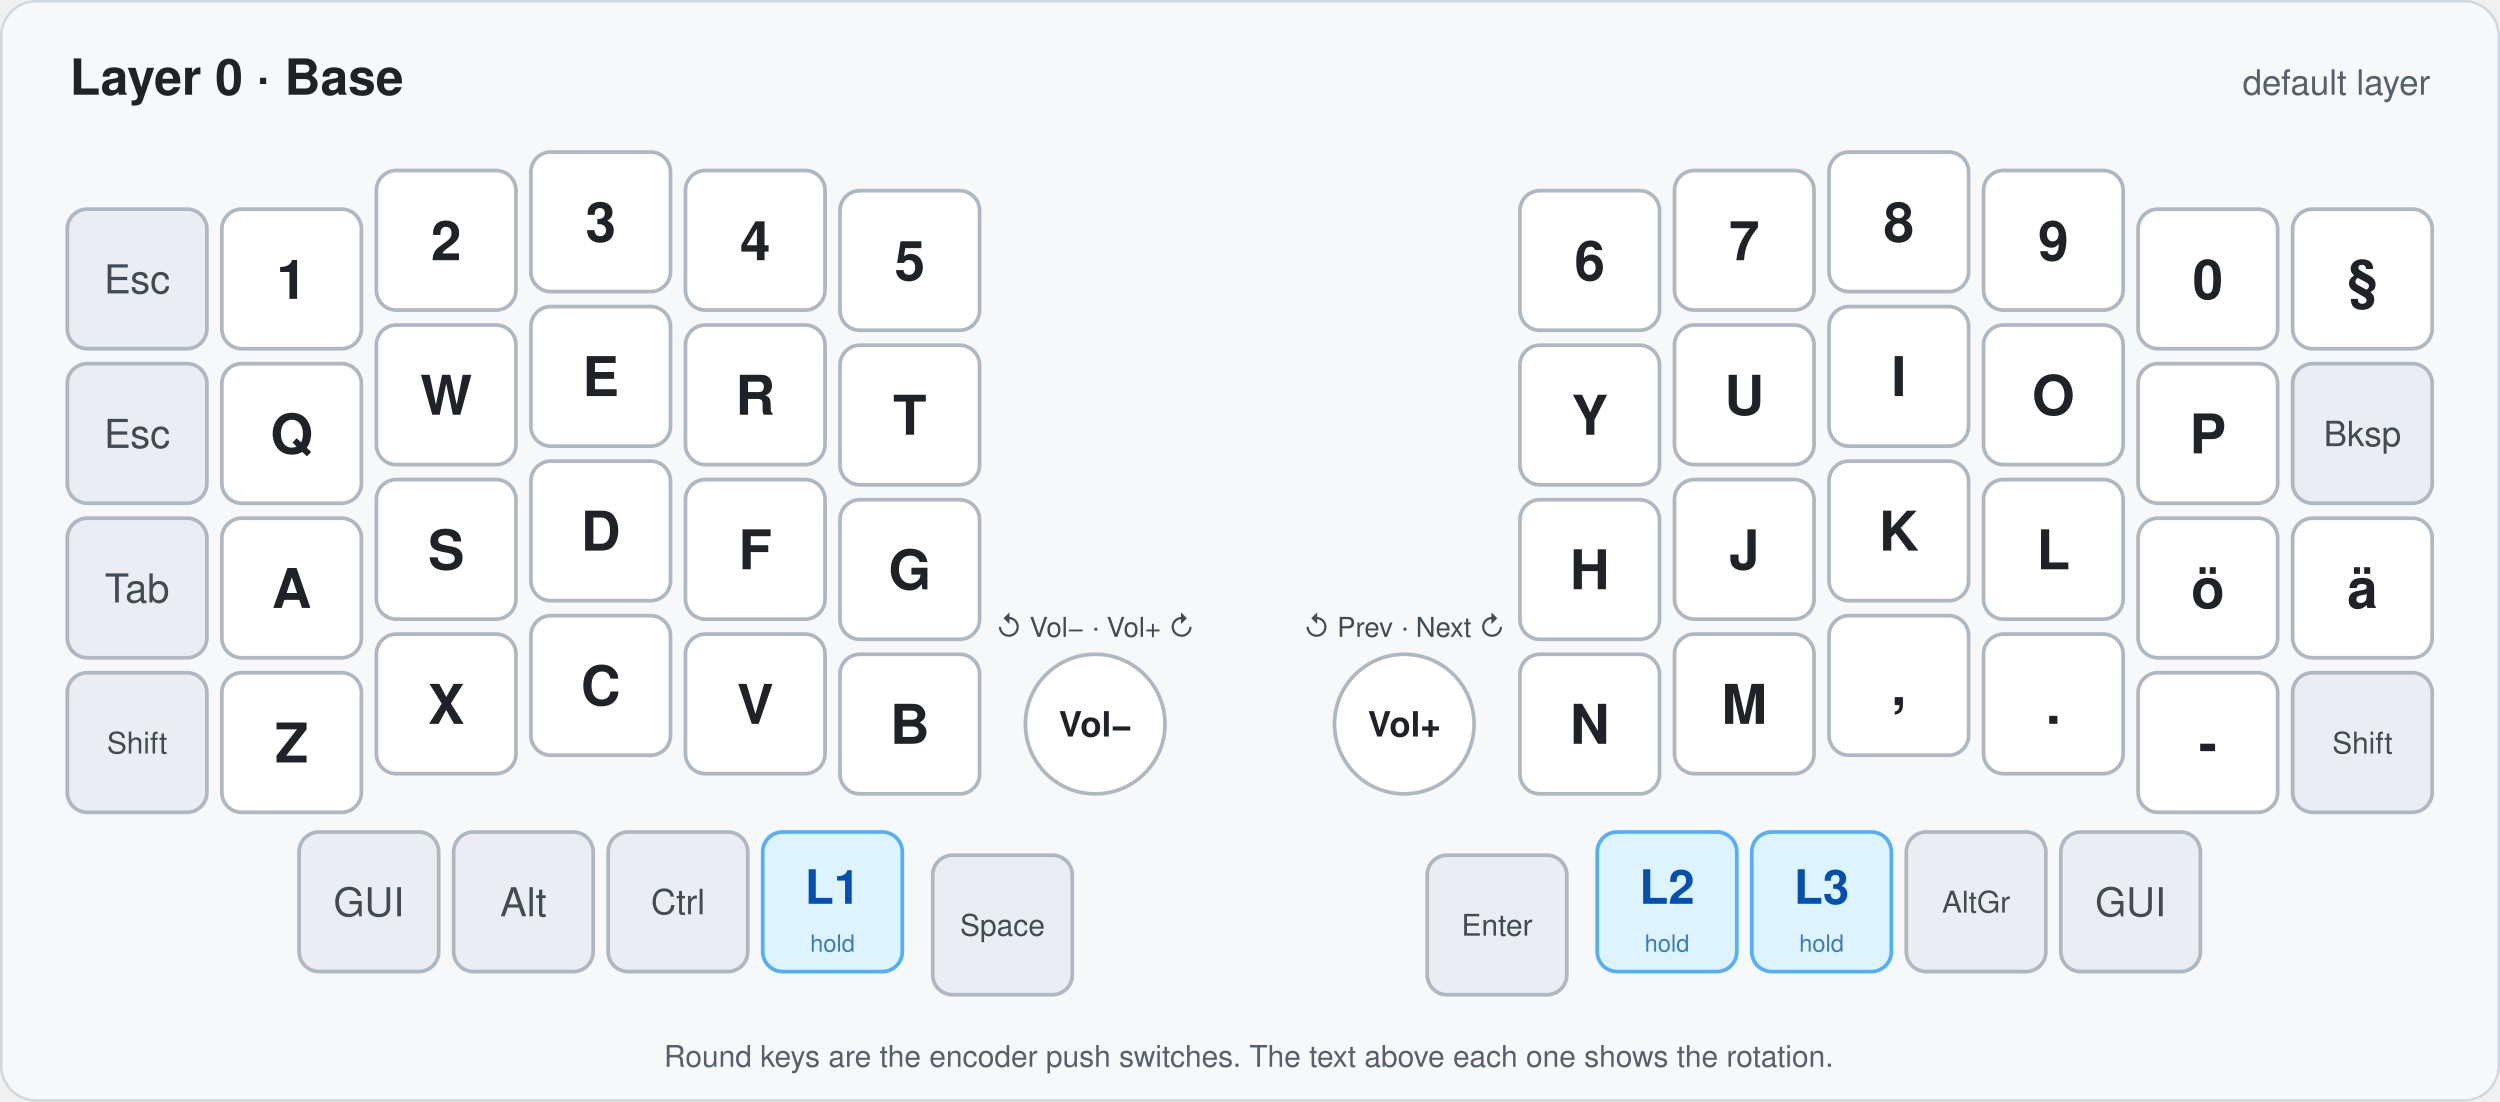
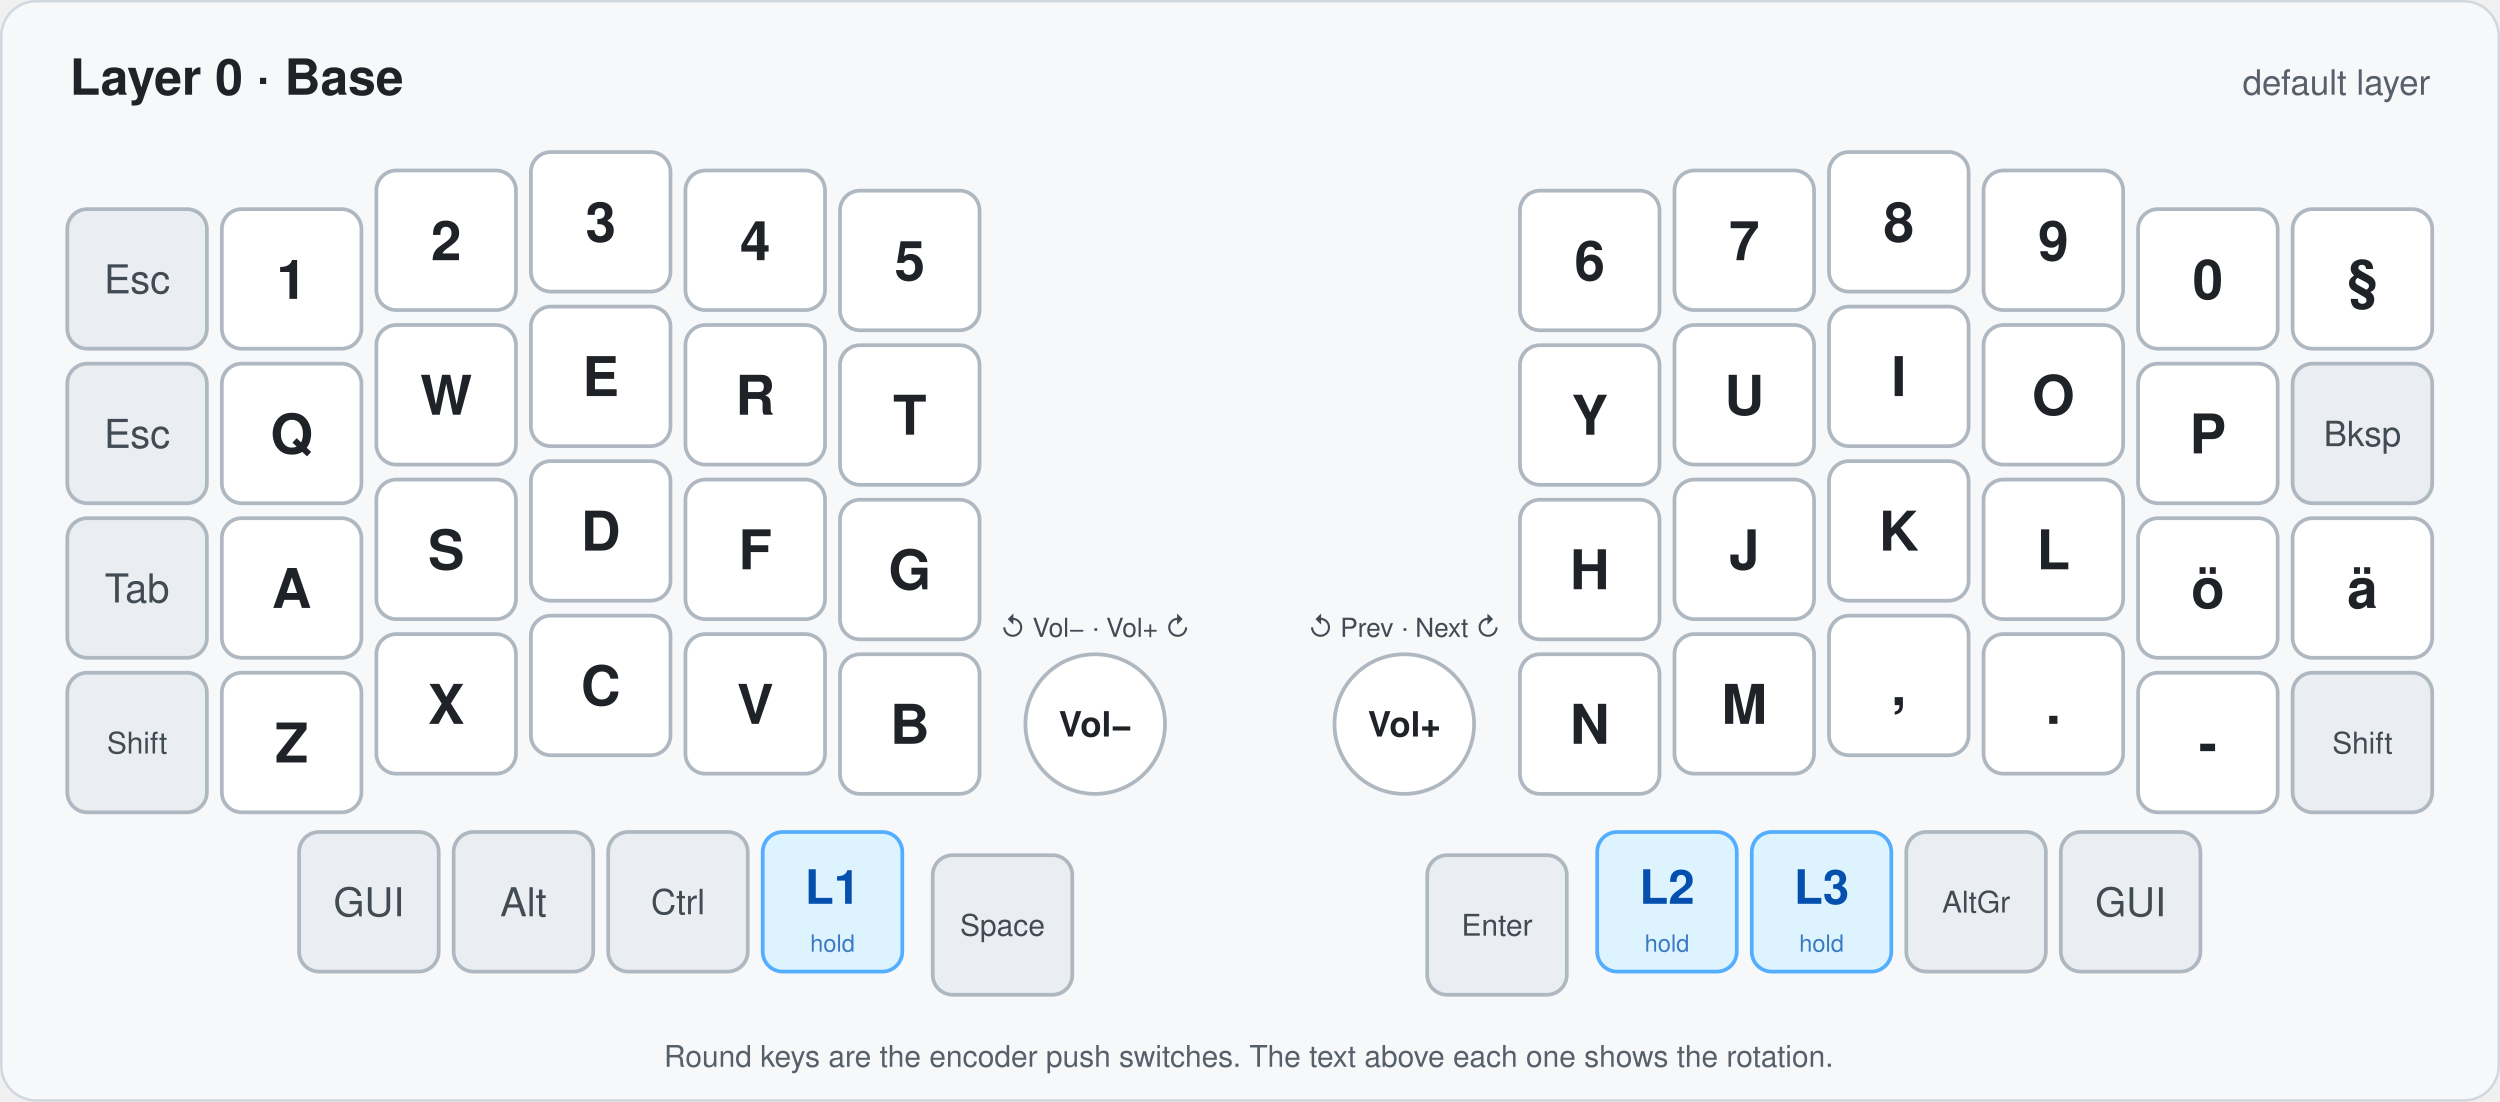
<svg xmlns="http://www.w3.org/2000/svg" viewBox="0 0 1003 442" width="1003" height="442" font-family="-apple-system, 'Segoe UI', Helvetica, Arial, sans-serif">
  <rect x="0.5" y="0.5" width="1002" height="441" rx="14" fill="#f6f8fa" stroke="#d0d7de" />
  <text x="28" y="38" font-size="20" font-weight="600" fill="#1f2328">Layer 0 · Base</text>
  <text x="975" y="38" font-size="14" fill="#57606a" text-anchor="end">default layer</text>
-   <rect x="27.0" y="83.9" width="56" height="56" rx="8" fill="#eaeef2" stroke="#afb8c1" stroke-width="1.5" />
+   <rect x="27.0" y="83.9" width="56" height="56.0" rx="8" fill="#eaeef2" stroke="#afb8c1" stroke-width="1.5" />
  <text x="55.0" y="117.7" font-size="16" font-weight="400" fill="#424a53" text-anchor="middle">Esc</text>
-   <rect x="89.0" y="83.9" width="56" height="56" rx="8" fill="#ffffff" stroke="#afb8c1" stroke-width="1.5" />
+   <rect x="89.0" y="83.9" width="56" height="56.0" rx="8" fill="#ffffff" stroke="#afb8c1" stroke-width="1.5" />
  <text x="117.0" y="119.9" font-size="22" font-weight="600" fill="#1f2328" text-anchor="middle">1</text>
-   <rect x="151.0" y="68.4" width="56" height="56" rx="8" fill="#ffffff" stroke="#afb8c1" stroke-width="1.5" />
+   <rect x="151.0" y="68.4" width="56" height="56.0" rx="8" fill="#ffffff" stroke="#afb8c1" stroke-width="1.5" />
  <text x="179.0" y="104.4" font-size="22" font-weight="600" fill="#1f2328" text-anchor="middle">2</text>
-   <rect x="213.0" y="61.0" width="56" height="56" rx="8" fill="#ffffff" stroke="#afb8c1" stroke-width="1.5" />
+   <rect x="213.0" y="61.0" width="56" height="56.0" rx="8" fill="#ffffff" stroke="#afb8c1" stroke-width="1.5" />
  <text x="241.0" y="96.9" font-size="22" font-weight="600" fill="#1f2328" text-anchor="middle">3</text>
-   <rect x="275.0" y="68.4" width="56" height="56" rx="8" fill="#ffffff" stroke="#afb8c1" stroke-width="1.5" />
+   <rect x="275.0" y="68.4" width="56" height="56.0" rx="8" fill="#ffffff" stroke="#afb8c1" stroke-width="1.5" />
  <text x="303.0" y="104.4" font-size="22" font-weight="600" fill="#1f2328" text-anchor="middle">4</text>
-   <rect x="337.0" y="76.5" width="56" height="56" rx="8" fill="#ffffff" stroke="#afb8c1" stroke-width="1.5" />
+   <rect x="337.0" y="76.5" width="56" height="56.0" rx="8" fill="#ffffff" stroke="#afb8c1" stroke-width="1.5" />
  <text x="365.0" y="112.4" font-size="22" font-weight="600" fill="#1f2328" text-anchor="middle">5</text>
-   <rect x="27.0" y="145.9" width="56" height="56" rx="8" fill="#eaeef2" stroke="#afb8c1" stroke-width="1.5" />
+   <rect x="27.0" y="145.9" width="56" height="56.0" rx="8" fill="#eaeef2" stroke="#afb8c1" stroke-width="1.5" />
  <text x="55.0" y="179.7" font-size="16" font-weight="400" fill="#424a53" text-anchor="middle">Esc</text>
-   <rect x="89.0" y="145.9" width="56" height="56" rx="8" fill="#ffffff" stroke="#afb8c1" stroke-width="1.5" />
+   <rect x="89.0" y="145.9" width="56" height="56.0" rx="8" fill="#ffffff" stroke="#afb8c1" stroke-width="1.5" />
  <text x="117.0" y="181.9" font-size="22" font-weight="600" fill="#1f2328" text-anchor="middle">Q</text>
-   <rect x="151.0" y="130.4" width="56" height="56" rx="8" fill="#ffffff" stroke="#afb8c1" stroke-width="1.5" />
+   <rect x="151.0" y="130.4" width="56" height="56.0" rx="8" fill="#ffffff" stroke="#afb8c1" stroke-width="1.5" />
  <text x="179.0" y="166.4" font-size="22" font-weight="600" fill="#1f2328" text-anchor="middle">W</text>
-   <rect x="213.0" y="123.0" width="56" height="56" rx="8" fill="#ffffff" stroke="#afb8c1" stroke-width="1.5" />
+   <rect x="213.0" y="123.0" width="56" height="56.0" rx="8" fill="#ffffff" stroke="#afb8c1" stroke-width="1.5" />
  <text x="241.0" y="158.9" font-size="22" font-weight="600" fill="#1f2328" text-anchor="middle">E</text>
-   <rect x="275.0" y="130.4" width="56" height="56" rx="8" fill="#ffffff" stroke="#afb8c1" stroke-width="1.5" />
+   <rect x="275.0" y="130.4" width="56" height="56.0" rx="8" fill="#ffffff" stroke="#afb8c1" stroke-width="1.5" />
  <text x="303.0" y="166.4" font-size="22" font-weight="600" fill="#1f2328" text-anchor="middle">R</text>
-   <rect x="337.0" y="138.5" width="56" height="56" rx="8" fill="#ffffff" stroke="#afb8c1" stroke-width="1.5" />
+   <rect x="337.0" y="138.5" width="56" height="56.0" rx="8" fill="#ffffff" stroke="#afb8c1" stroke-width="1.5" />
  <text x="365.0" y="174.4" font-size="22" font-weight="600" fill="#1f2328" text-anchor="middle">T</text>
-   <rect x="27.0" y="207.9" width="56" height="56" rx="8" fill="#eaeef2" stroke="#afb8c1" stroke-width="1.5" />
+   <rect x="27.0" y="207.9" width="56" height="56.0" rx="8" fill="#eaeef2" stroke="#afb8c1" stroke-width="1.5" />
  <text x="55.0" y="241.7" font-size="16" font-weight="400" fill="#424a53" text-anchor="middle">Tab</text>
-   <rect x="89.0" y="207.9" width="56" height="56" rx="8" fill="#ffffff" stroke="#afb8c1" stroke-width="1.5" />
+   <rect x="89.0" y="207.9" width="56" height="56.0" rx="8" fill="#ffffff" stroke="#afb8c1" stroke-width="1.5" />
  <text x="117.0" y="243.9" font-size="22" font-weight="600" fill="#1f2328" text-anchor="middle">A</text>
-   <rect x="151.0" y="192.4" width="56" height="56" rx="8" fill="#ffffff" stroke="#afb8c1" stroke-width="1.5" />
+   <rect x="151.0" y="192.4" width="56" height="56.0" rx="8" fill="#ffffff" stroke="#afb8c1" stroke-width="1.5" />
  <text x="179.0" y="228.4" font-size="22" font-weight="600" fill="#1f2328" text-anchor="middle">S</text>
-   <rect x="213.0" y="185.0" width="56" height="56" rx="8" fill="#ffffff" stroke="#afb8c1" stroke-width="1.5" />
+   <rect x="213.0" y="185.0" width="56" height="56.0" rx="8" fill="#ffffff" stroke="#afb8c1" stroke-width="1.5" />
  <text x="241.0" y="220.9" font-size="22" font-weight="600" fill="#1f2328" text-anchor="middle">D</text>
-   <rect x="275.0" y="192.4" width="56" height="56" rx="8" fill="#ffffff" stroke="#afb8c1" stroke-width="1.5" />
+   <rect x="275.0" y="192.4" width="56" height="56.0" rx="8" fill="#ffffff" stroke="#afb8c1" stroke-width="1.5" />
  <text x="303.0" y="228.4" font-size="22" font-weight="600" fill="#1f2328" text-anchor="middle">F</text>
-   <rect x="337.0" y="200.5" width="56" height="56" rx="8" fill="#ffffff" stroke="#afb8c1" stroke-width="1.5" />
+   <rect x="337.0" y="200.5" width="56" height="56.0" rx="8" fill="#ffffff" stroke="#afb8c1" stroke-width="1.5" />
  <text x="365.0" y="236.4" font-size="22" font-weight="600" fill="#1f2328" text-anchor="middle">G</text>
-   <rect x="27.0" y="269.9" width="56" height="56" rx="8" fill="#eaeef2" stroke="#afb8c1" stroke-width="1.5" />
+   <rect x="27.0" y="269.9" width="56" height="56.0" rx="8" fill="#eaeef2" stroke="#afb8c1" stroke-width="1.5" />
  <text x="55.0" y="302.3" font-size="12" font-weight="400" fill="#424a53" text-anchor="middle">Shift</text>
-   <rect x="89.0" y="269.9" width="56" height="56" rx="8" fill="#ffffff" stroke="#afb8c1" stroke-width="1.5" />
+   <rect x="89.0" y="269.9" width="56" height="56.0" rx="8" fill="#ffffff" stroke="#afb8c1" stroke-width="1.5" />
  <text x="117.0" y="305.9" font-size="22" font-weight="600" fill="#1f2328" text-anchor="middle">Z</text>
-   <rect x="151.0" y="254.4" width="56" height="56" rx="8" fill="#ffffff" stroke="#afb8c1" stroke-width="1.5" />
+   <rect x="151.0" y="254.4" width="56" height="56.0" rx="8" fill="#ffffff" stroke="#afb8c1" stroke-width="1.5" />
  <text x="179.0" y="290.4" font-size="22" font-weight="600" fill="#1f2328" text-anchor="middle">X</text>
-   <rect x="213.0" y="247.0" width="56" height="56" rx="8" fill="#ffffff" stroke="#afb8c1" stroke-width="1.5" />
+   <rect x="213.0" y="247.0" width="56" height="56.0" rx="8" fill="#ffffff" stroke="#afb8c1" stroke-width="1.5" />
  <text x="241.0" y="282.9" font-size="22" font-weight="600" fill="#1f2328" text-anchor="middle">C</text>
-   <rect x="275.0" y="254.4" width="56" height="56" rx="8" fill="#ffffff" stroke="#afb8c1" stroke-width="1.5" />
+   <rect x="275.0" y="254.4" width="56" height="56.0" rx="8" fill="#ffffff" stroke="#afb8c1" stroke-width="1.5" />
  <text x="303.0" y="290.4" font-size="22" font-weight="600" fill="#1f2328" text-anchor="middle">V</text>
-   <rect x="337.0" y="262.5" width="56" height="56" rx="8" fill="#ffffff" stroke="#afb8c1" stroke-width="1.5" />
+   <rect x="337.0" y="262.5" width="56" height="56.0" rx="8" fill="#ffffff" stroke="#afb8c1" stroke-width="1.5" />
  <text x="365.0" y="298.4" font-size="22" font-weight="600" fill="#1f2328" text-anchor="middle">B</text>
-   <rect x="120.0" y="333.8" width="56" height="56" rx="8" fill="#eaeef2" stroke="#afb8c1" stroke-width="1.5" />
+   <rect x="120.0" y="333.8" width="56" height="56.0" rx="8" fill="#eaeef2" stroke="#afb8c1" stroke-width="1.5" />
  <text x="148.0" y="367.6" font-size="16" font-weight="400" fill="#424a53" text-anchor="middle">GUI</text>
-   <rect x="182.0" y="333.8" width="56" height="56" rx="8" fill="#eaeef2" stroke="#afb8c1" stroke-width="1.5" />
+   <rect x="182.0" y="333.8" width="56" height="56.0" rx="8" fill="#eaeef2" stroke="#afb8c1" stroke-width="1.5" />
  <text x="210.0" y="367.6" font-size="16" font-weight="400" fill="#424a53" text-anchor="middle">Alt</text>
-   <rect x="244.0" y="333.8" width="56" height="56" rx="8" fill="#eaeef2" stroke="#afb8c1" stroke-width="1.5" />
+   <rect x="244.0" y="333.8" width="56" height="56.0" rx="8" fill="#eaeef2" stroke="#afb8c1" stroke-width="1.5" />
  <text x="272.0" y="366.8" font-size="14" font-weight="400" fill="#424a53" text-anchor="middle">Ctrl</text>
-   <rect x="306.0" y="333.8" width="56" height="56" rx="8" fill="#ddf4ff" stroke="#54aeff" stroke-width="1.5" />
+   <rect x="306.0" y="333.8" width="56" height="56.0" rx="8" fill="#ddf4ff" stroke="#54aeff" stroke-width="1.5" />
  <text x="334.0" y="362.6" font-size="19" font-weight="600" fill="#0550ae" text-anchor="middle">L1</text>
  <text x="334.0" y="381.8" font-size="9.5" fill="#0550ae" opacity="0.75" text-anchor="middle">hold</text>
-   <rect x="374.2" y="343.1" width="56" height="56" rx="8" fill="#eaeef2" stroke="#afb8c1" stroke-width="1.5" />
+   <rect x="374.2" y="343.1" width="56" height="56.0" rx="8" fill="#eaeef2" stroke="#afb8c1" stroke-width="1.5" />
  <text x="402.2" y="375.4" font-size="12" font-weight="400" fill="#424a53" text-anchor="middle">Space</text>
  <circle cx="439.4" cy="290.5" r="28.0" fill="#ffffff" stroke="#afb8c1" stroke-width="1.5" />
  <text x="439.4" y="295.5" font-size="14" font-weight="600" fill="#1f2328" text-anchor="middle">Vol−</text>
-   <rect x="919.8" y="83.9" width="56" height="56" rx="8" fill="#ffffff" stroke="#afb8c1" stroke-width="1.5" />
+   <rect x="919.8" y="83.9" width="56" height="56.0" rx="8" fill="#ffffff" stroke="#afb8c1" stroke-width="1.5" />
  <text x="947.8" y="119.9" font-size="22" font-weight="600" fill="#1f2328" text-anchor="middle">§</text>
-   <rect x="857.8" y="83.9" width="56" height="56" rx="8" fill="#ffffff" stroke="#afb8c1" stroke-width="1.5" />
+   <rect x="857.8" y="83.9" width="56" height="56.0" rx="8" fill="#ffffff" stroke="#afb8c1" stroke-width="1.5" />
  <text x="885.8" y="119.9" font-size="22" font-weight="600" fill="#1f2328" text-anchor="middle">0</text>
-   <rect x="795.8" y="68.4" width="56" height="56" rx="8" fill="#ffffff" stroke="#afb8c1" stroke-width="1.5" />
+   <rect x="795.8" y="68.4" width="56" height="56.0" rx="8" fill="#ffffff" stroke="#afb8c1" stroke-width="1.5" />
  <text x="823.8" y="104.4" font-size="22" font-weight="600" fill="#1f2328" text-anchor="middle">9</text>
-   <rect x="733.8" y="61.0" width="56" height="56" rx="8" fill="#ffffff" stroke="#afb8c1" stroke-width="1.5" />
+   <rect x="733.8" y="61.0" width="56" height="56.0" rx="8" fill="#ffffff" stroke="#afb8c1" stroke-width="1.5" />
  <text x="761.8" y="96.9" font-size="22" font-weight="600" fill="#1f2328" text-anchor="middle">8</text>
-   <rect x="671.8" y="68.4" width="56" height="56" rx="8" fill="#ffffff" stroke="#afb8c1" stroke-width="1.5" />
+   <rect x="671.8" y="68.4" width="56" height="56.0" rx="8" fill="#ffffff" stroke="#afb8c1" stroke-width="1.5" />
  <text x="699.8" y="104.4" font-size="22" font-weight="600" fill="#1f2328" text-anchor="middle">7</text>
-   <rect x="609.8" y="76.5" width="56" height="56" rx="8" fill="#ffffff" stroke="#afb8c1" stroke-width="1.5" />
+   <rect x="609.8" y="76.5" width="56" height="56.0" rx="8" fill="#ffffff" stroke="#afb8c1" stroke-width="1.5" />
  <text x="637.8" y="112.4" font-size="22" font-weight="600" fill="#1f2328" text-anchor="middle">6</text>
-   <rect x="919.8" y="145.9" width="56" height="56" rx="8" fill="#eaeef2" stroke="#afb8c1" stroke-width="1.5" />
+   <rect x="919.8" y="145.9" width="56" height="56.0" rx="8" fill="#eaeef2" stroke="#afb8c1" stroke-width="1.5" />
  <text x="947.8" y="179.0" font-size="14" font-weight="400" fill="#424a53" text-anchor="middle">Bksp</text>
-   <rect x="857.8" y="145.9" width="56" height="56" rx="8" fill="#ffffff" stroke="#afb8c1" stroke-width="1.5" />
+   <rect x="857.8" y="145.9" width="56" height="56.0" rx="8" fill="#ffffff" stroke="#afb8c1" stroke-width="1.5" />
  <text x="885.8" y="181.9" font-size="22" font-weight="600" fill="#1f2328" text-anchor="middle">P</text>
-   <rect x="795.8" y="130.4" width="56" height="56" rx="8" fill="#ffffff" stroke="#afb8c1" stroke-width="1.5" />
+   <rect x="795.8" y="130.4" width="56" height="56.0" rx="8" fill="#ffffff" stroke="#afb8c1" stroke-width="1.5" />
  <text x="823.8" y="166.4" font-size="22" font-weight="600" fill="#1f2328" text-anchor="middle">O</text>
-   <rect x="733.8" y="123.0" width="56" height="56" rx="8" fill="#ffffff" stroke="#afb8c1" stroke-width="1.5" />
+   <rect x="733.8" y="123.0" width="56" height="56.0" rx="8" fill="#ffffff" stroke="#afb8c1" stroke-width="1.5" />
  <text x="761.8" y="158.9" font-size="22" font-weight="600" fill="#1f2328" text-anchor="middle">I</text>
-   <rect x="671.8" y="130.4" width="56" height="56" rx="8" fill="#ffffff" stroke="#afb8c1" stroke-width="1.5" />
+   <rect x="671.8" y="130.4" width="56" height="56.0" rx="8" fill="#ffffff" stroke="#afb8c1" stroke-width="1.5" />
  <text x="699.8" y="166.4" font-size="22" font-weight="600" fill="#1f2328" text-anchor="middle">U</text>
-   <rect x="609.8" y="138.5" width="56" height="56" rx="8" fill="#ffffff" stroke="#afb8c1" stroke-width="1.5" />
+   <rect x="609.8" y="138.5" width="56" height="56.0" rx="8" fill="#ffffff" stroke="#afb8c1" stroke-width="1.5" />
  <text x="637.8" y="174.4" font-size="22" font-weight="600" fill="#1f2328" text-anchor="middle">Y</text>
-   <rect x="919.8" y="207.9" width="56" height="56" rx="8" fill="#ffffff" stroke="#afb8c1" stroke-width="1.5" />
+   <rect x="919.8" y="207.9" width="56" height="56.0" rx="8" fill="#ffffff" stroke="#afb8c1" stroke-width="1.5" />
  <text x="947.8" y="243.9" font-size="22" font-weight="600" fill="#1f2328" text-anchor="middle">ä</text>
-   <rect x="857.8" y="207.9" width="56" height="56" rx="8" fill="#ffffff" stroke="#afb8c1" stroke-width="1.5" />
+   <rect x="857.8" y="207.9" width="56" height="56.0" rx="8" fill="#ffffff" stroke="#afb8c1" stroke-width="1.5" />
  <text x="885.8" y="243.9" font-size="22" font-weight="600" fill="#1f2328" text-anchor="middle">ö</text>
-   <rect x="795.8" y="192.4" width="56" height="56" rx="8" fill="#ffffff" stroke="#afb8c1" stroke-width="1.5" />
+   <rect x="795.8" y="192.4" width="56" height="56.0" rx="8" fill="#ffffff" stroke="#afb8c1" stroke-width="1.5" />
  <text x="823.8" y="228.4" font-size="22" font-weight="600" fill="#1f2328" text-anchor="middle">L</text>
-   <rect x="733.8" y="185.0" width="56" height="56" rx="8" fill="#ffffff" stroke="#afb8c1" stroke-width="1.5" />
+   <rect x="733.8" y="185.0" width="56" height="56.0" rx="8" fill="#ffffff" stroke="#afb8c1" stroke-width="1.5" />
  <text x="761.8" y="220.9" font-size="22" font-weight="600" fill="#1f2328" text-anchor="middle">K</text>
-   <rect x="671.8" y="192.4" width="56" height="56" rx="8" fill="#ffffff" stroke="#afb8c1" stroke-width="1.5" />
+   <rect x="671.8" y="192.4" width="56" height="56.0" rx="8" fill="#ffffff" stroke="#afb8c1" stroke-width="1.5" />
  <text x="699.8" y="228.4" font-size="22" font-weight="600" fill="#1f2328" text-anchor="middle">J</text>
-   <rect x="609.8" y="200.5" width="56" height="56" rx="8" fill="#ffffff" stroke="#afb8c1" stroke-width="1.5" />
+   <rect x="609.8" y="200.5" width="56" height="56.0" rx="8" fill="#ffffff" stroke="#afb8c1" stroke-width="1.5" />
  <text x="637.8" y="236.4" font-size="22" font-weight="600" fill="#1f2328" text-anchor="middle">H</text>
-   <rect x="919.8" y="269.9" width="56" height="56" rx="8" fill="#eaeef2" stroke="#afb8c1" stroke-width="1.5" />
+   <rect x="919.8" y="269.9" width="56" height="56.0" rx="8" fill="#eaeef2" stroke="#afb8c1" stroke-width="1.5" />
  <text x="947.8" y="302.3" font-size="12" font-weight="400" fill="#424a53" text-anchor="middle">Shift</text>
-   <rect x="857.8" y="269.9" width="56" height="56" rx="8" fill="#ffffff" stroke="#afb8c1" stroke-width="1.5" />
+   <rect x="857.8" y="269.9" width="56" height="56.0" rx="8" fill="#ffffff" stroke="#afb8c1" stroke-width="1.5" />
  <text x="885.8" y="305.9" font-size="22" font-weight="600" fill="#1f2328" text-anchor="middle">-</text>
-   <rect x="795.8" y="254.4" width="56" height="56" rx="8" fill="#ffffff" stroke="#afb8c1" stroke-width="1.5" />
+   <rect x="795.8" y="254.4" width="56" height="56.0" rx="8" fill="#ffffff" stroke="#afb8c1" stroke-width="1.5" />
  <text x="823.8" y="290.4" font-size="22" font-weight="600" fill="#1f2328" text-anchor="middle">.</text>
-   <rect x="733.8" y="247.0" width="56" height="56" rx="8" fill="#ffffff" stroke="#afb8c1" stroke-width="1.5" />
+   <rect x="733.8" y="247.0" width="56" height="56.0" rx="8" fill="#ffffff" stroke="#afb8c1" stroke-width="1.5" />
  <text x="761.8" y="282.9" font-size="22" font-weight="600" fill="#1f2328" text-anchor="middle">,</text>
-   <rect x="671.8" y="254.4" width="56" height="56" rx="8" fill="#ffffff" stroke="#afb8c1" stroke-width="1.5" />
+   <rect x="671.8" y="254.4" width="56" height="56.0" rx="8" fill="#ffffff" stroke="#afb8c1" stroke-width="1.5" />
  <text x="699.8" y="290.4" font-size="22" font-weight="600" fill="#1f2328" text-anchor="middle">M</text>
-   <rect x="609.8" y="262.5" width="56" height="56" rx="8" fill="#ffffff" stroke="#afb8c1" stroke-width="1.5" />
+   <rect x="609.8" y="262.5" width="56" height="56.0" rx="8" fill="#ffffff" stroke="#afb8c1" stroke-width="1.5" />
  <text x="637.8" y="298.4" font-size="22" font-weight="600" fill="#1f2328" text-anchor="middle">N</text>
-   <rect x="826.8" y="333.8" width="56" height="56" rx="8" fill="#eaeef2" stroke="#afb8c1" stroke-width="1.5" />
+   <rect x="826.8" y="333.8" width="56" height="56.0" rx="8" fill="#eaeef2" stroke="#afb8c1" stroke-width="1.5" />
  <text x="854.8" y="367.6" font-size="16" font-weight="400" fill="#424a53" text-anchor="middle">GUI</text>
-   <rect x="764.8" y="333.8" width="56" height="56" rx="8" fill="#eaeef2" stroke="#afb8c1" stroke-width="1.5" />
+   <rect x="764.8" y="333.8" width="56" height="56.0" rx="8" fill="#eaeef2" stroke="#afb8c1" stroke-width="1.5" />
  <text x="792.8" y="366.1" font-size="12" font-weight="400" fill="#424a53" text-anchor="middle">AltGr</text>
-   <rect x="702.8" y="333.8" width="56" height="56" rx="8" fill="#ddf4ff" stroke="#54aeff" stroke-width="1.5" />
+   <rect x="702.8" y="333.8" width="56" height="56.0" rx="8" fill="#ddf4ff" stroke="#54aeff" stroke-width="1.5" />
  <text x="730.8" y="362.6" font-size="19" font-weight="600" fill="#0550ae" text-anchor="middle">L3</text>
  <text x="730.8" y="381.8" font-size="9.5" fill="#0550ae" opacity="0.75" text-anchor="middle">hold</text>
-   <rect x="640.8" y="333.8" width="56" height="56" rx="8" fill="#ddf4ff" stroke="#54aeff" stroke-width="1.5" />
+   <rect x="640.8" y="333.8" width="56" height="56.0" rx="8" fill="#ddf4ff" stroke="#54aeff" stroke-width="1.5" />
  <text x="668.8" y="362.6" font-size="19" font-weight="600" fill="#0550ae" text-anchor="middle">L2</text>
  <text x="668.8" y="381.8" font-size="9.5" fill="#0550ae" opacity="0.75" text-anchor="middle">hold</text>
-   <rect x="572.6" y="343.1" width="56" height="56" rx="8" fill="#eaeef2" stroke="#afb8c1" stroke-width="1.5" />
+   <rect x="572.6" y="343.1" width="56" height="56.0" rx="8" fill="#eaeef2" stroke="#afb8c1" stroke-width="1.5" />
  <text x="600.6" y="375.4" font-size="12" font-weight="400" fill="#424a53" text-anchor="middle">Enter</text>
  <circle cx="563.4" cy="290.5" r="28.0" fill="#ffffff" stroke="#afb8c1" stroke-width="1.5" />
  <text x="563.4" y="295.5" font-size="14" font-weight="600" fill="#1f2328" text-anchor="middle">Vol+</text>
-   <text x="439.4" y="255.5" font-size="11" fill="#424a53" text-anchor="middle">↺ Vol− · Vol+ ↻</text>
-   <text x="563.4" y="255.5" font-size="11" fill="#424a53" text-anchor="middle">↺ Prev · Next ↻</text>
+   <text x="439.4" y="255.5" font-size="10.5" fill="#424a53" text-anchor="middle">↺ Vol− · Vol+ ↻</text>
+   <text x="563.4" y="255.5" font-size="10.5" fill="#424a53" text-anchor="middle">↺ Prev · Next ↻</text>
  <text x="501" y="428" font-size="12" fill="#57606a" text-anchor="middle">Round keys are the encoder push switches. The text above each one shows the rotation.</text>
</svg>
